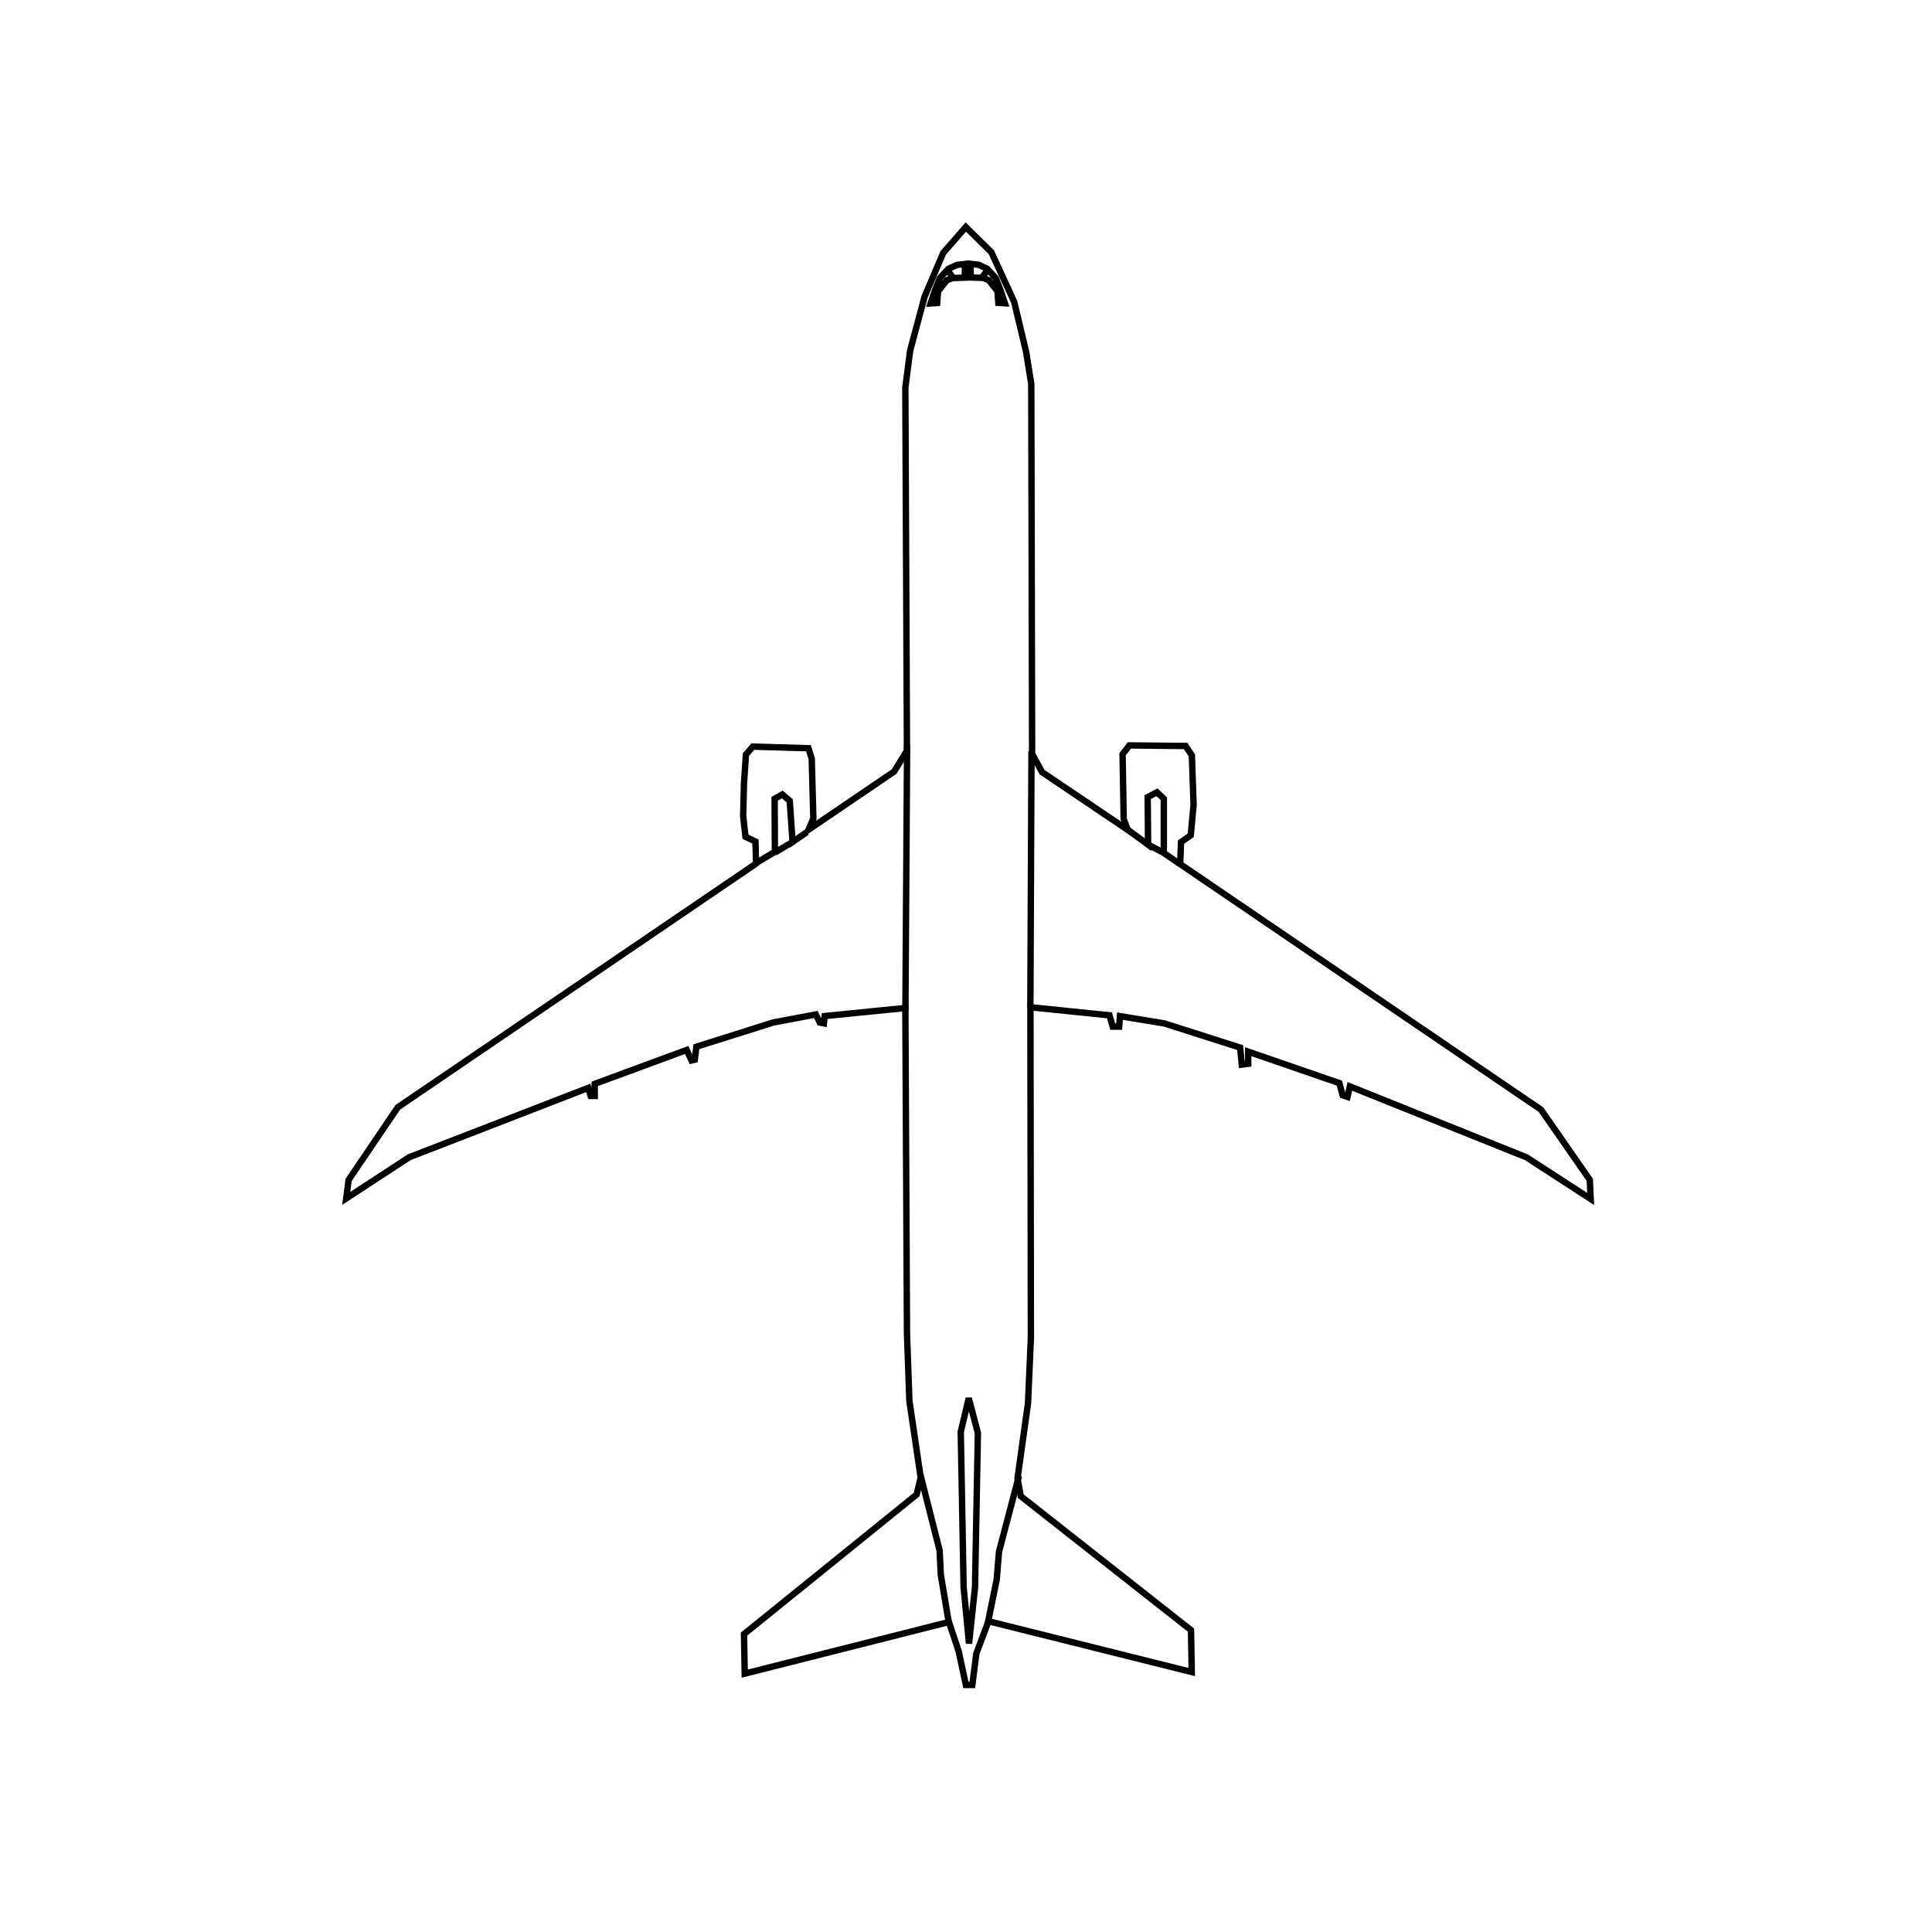
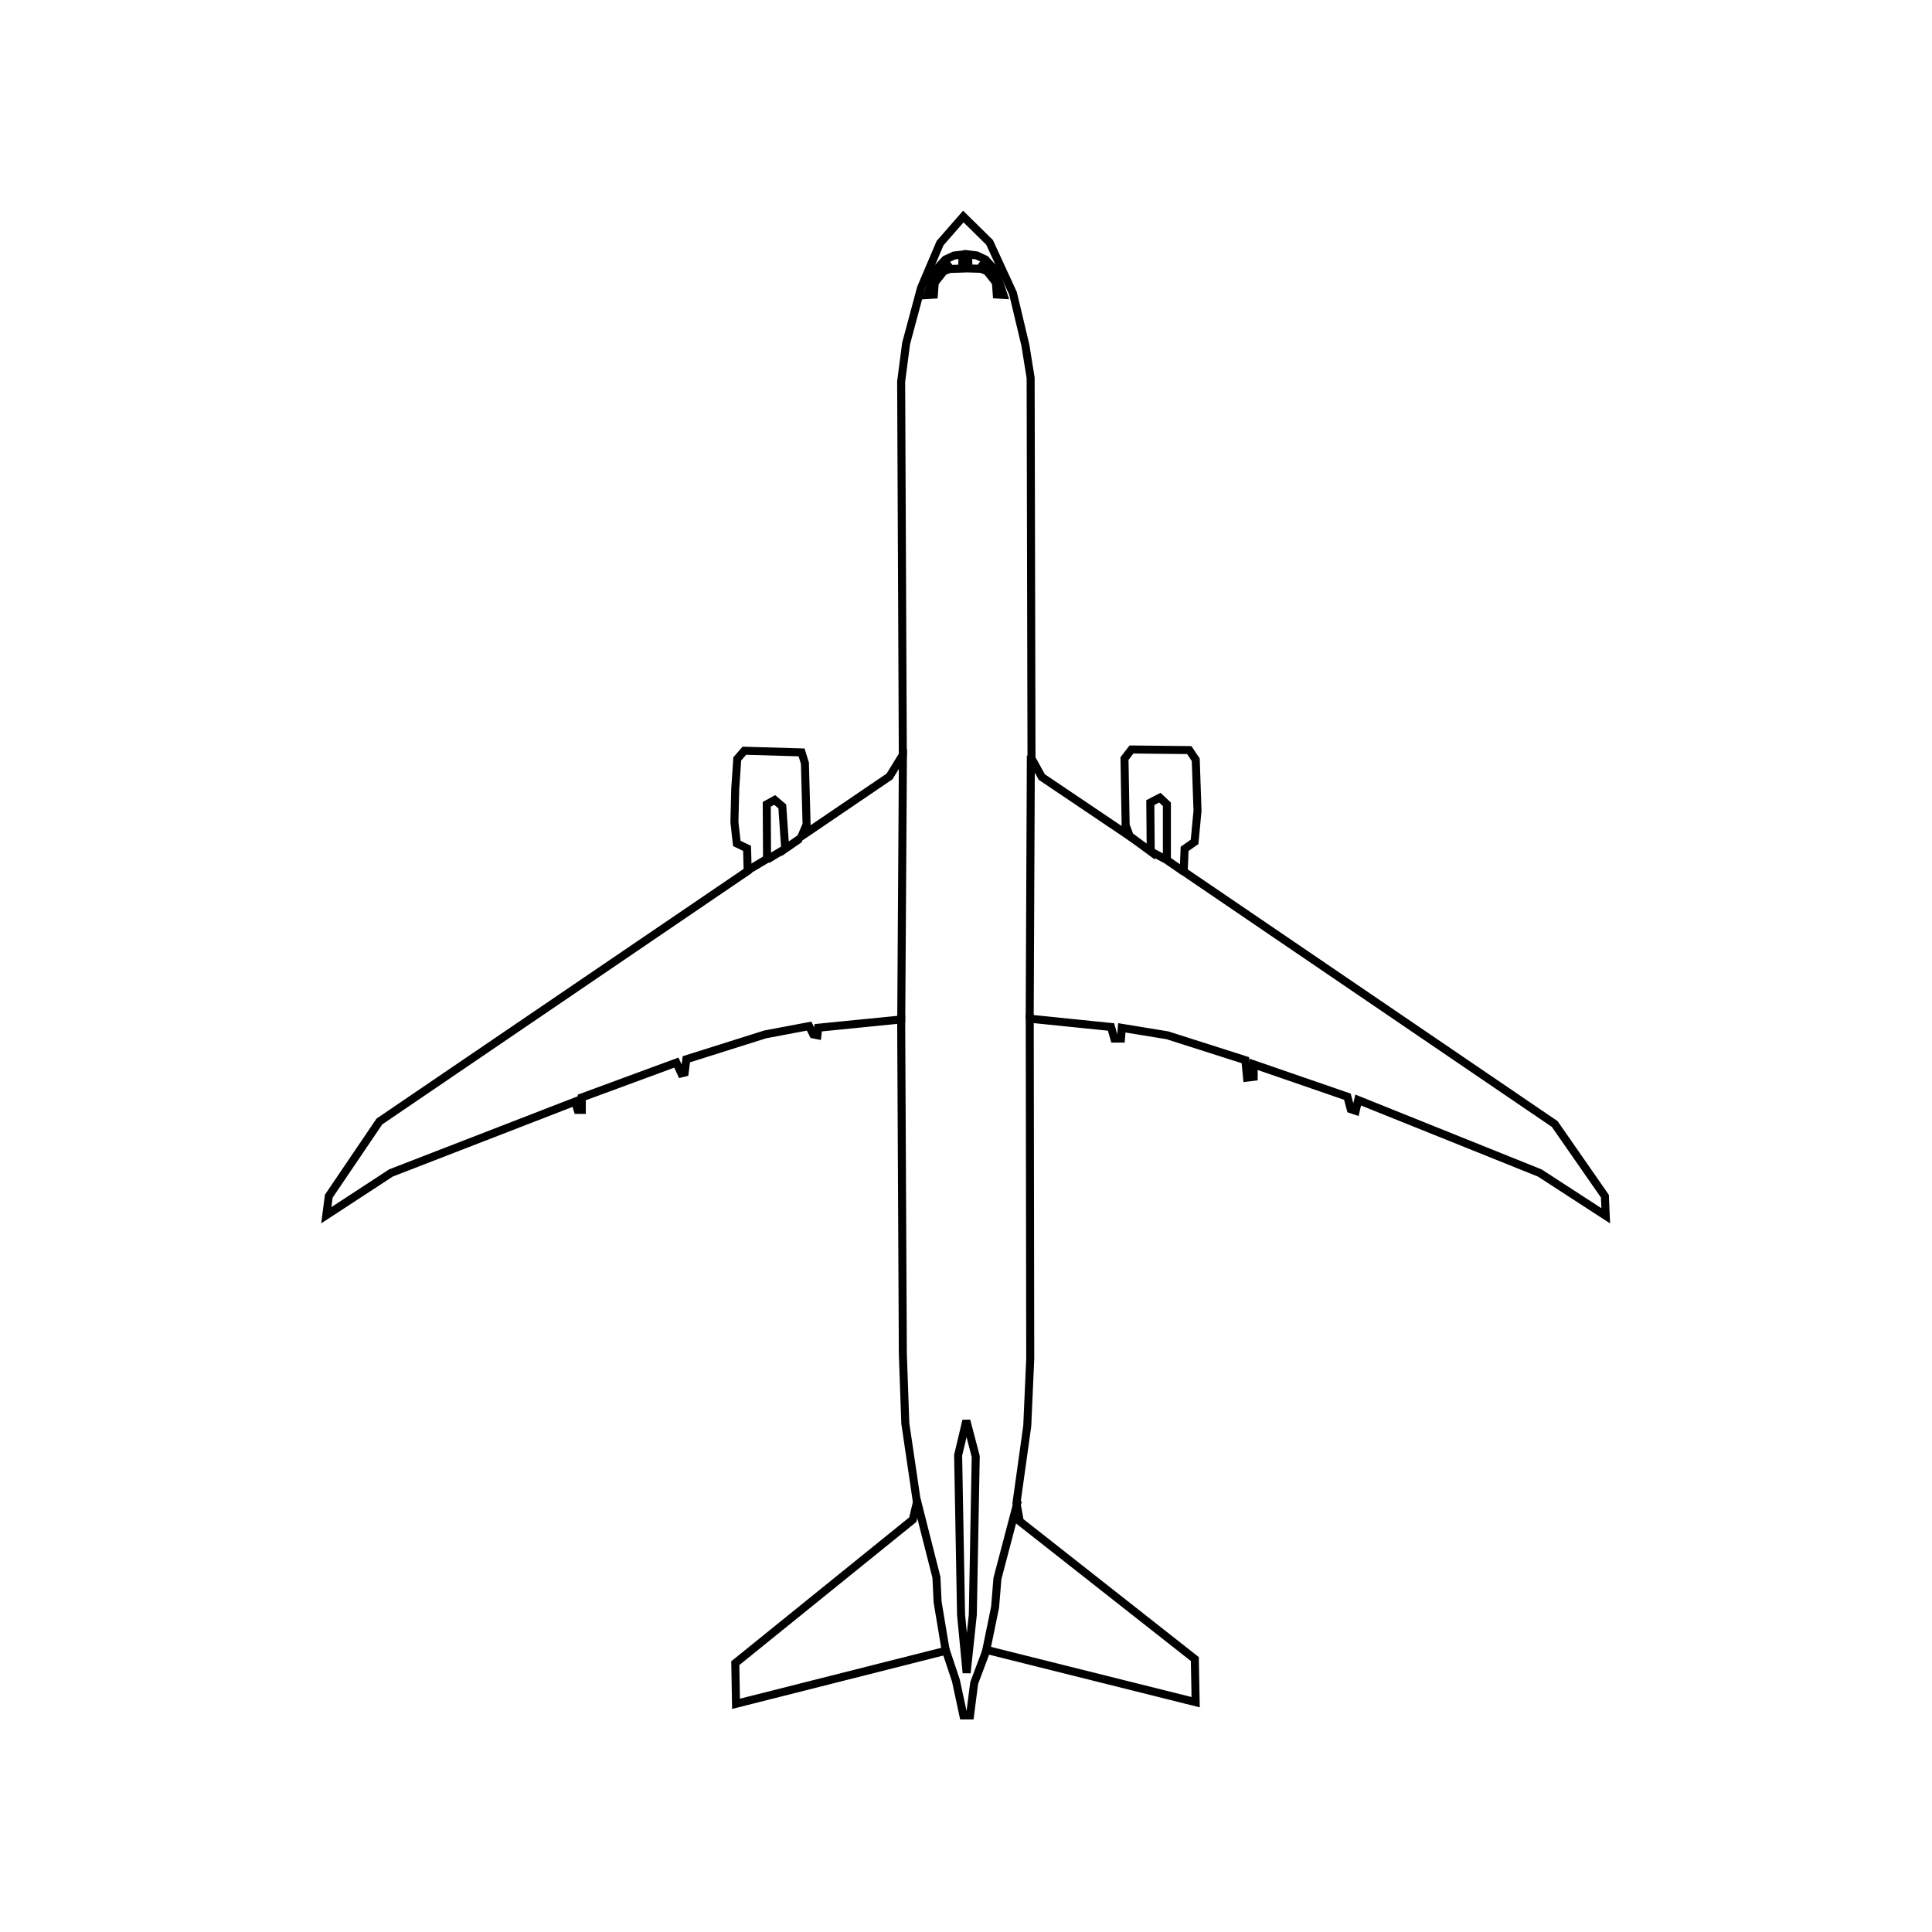
- <svg xmlns="http://www.w3.org/2000/svg" width="80mm" height="80mm" viewBox="-14 -9 80 80" version="1.1" id="svg1542">
+ <svg xmlns="http://www.w3.org/2000/svg" width="80mm" height="80mm" viewBox="-12.806 -8.32 77.812 77.812" version="1.1" id="svg1542">
  <defs id="defs1536" />
  <g id="layer6">
-     <path style="fill:none;stroke:#000000;stroke-width:0.265px;stroke-linecap:butt;stroke-linejoin:miter;stroke-opacity:1" d="m 25.992,0.401 -0.935,1.069 -0.768,1.804 -0.601,2.238 -0.2,1.537 0.067,15.034 -0.535,0.869 -3.541,2.405 0.2,-0.468 -0.067,-2.472 -0.134,-0.434 -2.305,-0.067 -0.285,0.328 -0.082,1.208 -0.033,1.336 0.096,0.861 0.413,0.199 0.025,0.912 -14.833,10.089 -2.038,3.007 -0.1,0.768 2.606,-1.704 7.417,-2.873 0.1,0.334 h 0.167 v -0.501 l 3.809,-1.403 0.2,0.434 0.134,-0.033 0.067,-0.535 3.174,-1.002 1.771,-0.334 0.167,0.334 0.167,0.033 0.033,-0.301 3.341,-0.334 0.067,13.464 0.1,2.806 0.468,3.174 -0.167,0.702 -7.149,5.78 0.029,1.637 8.456,-2.138 0.401,1.203 0.301,1.403 h 0.267 l 0.167,-1.303 0.501,-1.336 8.419,2.105 -0.033,-1.737 -7.049,-5.546 -0.134,-0.735 0.434,-3.107 0.12,-2.713 -0.02,-13.69 3.274,0.334 0.134,0.468 h 0.267 l 0.033,-0.434 1.837,0.301 3.14,1.002 0.067,0.702 0.267,-0.033 v -0.501 l 3.775,1.303 0.134,0.501 0.2,0.067 0.1,-0.434 7.317,2.94 2.654,1.723 -0.035,-0.791 -2.02,-2.906 -14.942,-10.17 0.035,-0.91 0.402,-0.283 0.118,-1.252 -0.071,-2.055 -0.26,-0.39 -2.327,-0.024 -0.283,0.366 0.047,2.681 0.165,0.449 L 29.151,22.974 28.738,22.218 28.703,6.898 28.49,5.575 27.994,3.496 27.049,1.441 Z" id="path3230" />
+     <path style="fill:none;stroke:#000000;stroke-width:0.323px;stroke-linecap:butt;stroke-linejoin:miter;stroke-opacity:1" d="m 25.992,0.401 -0.935,1.069 -0.768,1.804 -0.601,2.238 -0.2,1.537 0.067,15.034 -0.535,0.869 -3.541,2.405 0.2,-0.468 -0.067,-2.472 -0.134,-0.434 -2.305,-0.067 -0.285,0.328 -0.082,1.208 -0.033,1.336 0.096,0.861 0.413,0.199 0.025,0.912 -14.833,10.089 -2.038,3.007 -0.1,0.768 2.606,-1.704 7.417,-2.873 0.1,0.334 h 0.167 v -0.501 l 3.809,-1.403 0.2,0.434 0.134,-0.033 0.067,-0.535 3.174,-1.002 1.771,-0.334 0.167,0.334 0.167,0.033 0.033,-0.301 3.341,-0.334 0.067,13.464 0.1,2.806 0.468,3.174 -0.167,0.702 -7.149,5.78 0.029,1.637 8.456,-2.138 0.401,1.203 0.301,1.403 h 0.267 l 0.167,-1.303 0.501,-1.336 8.419,2.105 -0.033,-1.737 -7.049,-5.546 -0.134,-0.735 0.434,-3.107 0.12,-2.713 -0.02,-13.69 3.274,0.334 0.134,0.468 h 0.267 l 0.033,-0.434 1.837,0.301 3.14,1.002 0.067,0.702 0.267,-0.033 v -0.501 l 3.775,1.303 0.134,0.501 0.2,0.067 0.1,-0.434 7.317,2.94 2.654,1.723 -0.035,-0.791 -2.02,-2.906 -14.942,-10.17 0.035,-0.91 0.402,-0.283 0.118,-1.252 -0.071,-2.055 -0.26,-0.39 -2.327,-0.024 -0.283,0.366 0.047,2.681 0.165,0.449 L 29.151,22.974 28.738,22.218 28.703,6.898 28.49,5.575 27.994,3.496 27.049,1.441 Z" id="path3230" />
  </g>
  <g id="layer7">
-     <path id="path8338" style="fill:none;stroke:#000000;stroke-width:0.265" d="m 26.125,59.056 -0.224,-2.339 -0.118,-6.426 0.331,-1.394 0.378,1.441 -0.118,6.378 z m 0.768,-0.8 0.378,-1.843 0.095,-1.158 0.827,-3.142 m -2.906,6.071 -0.331,-1.984 -0.047,-0.992 -0.803,-3.166 m 4.559,-19.324 0.047,-10.607 M 23.491,32.861 23.561,21.852 m 9.97,4.116 0.727,0.384 m -1.67,-1.077 0.952,0.702 -0.017,-1.971 0.384,-0.2 0.284,0.267 -4e-6,2.247 0.668,0.461 m -16.773,-0.478 0.71,-0.426 m -1.424,0.82 0.715,-0.425 -0.012,-2.197 0.319,-0.177 0.307,0.26 0.118,1.706 0.594,-0.411 m 7.246,-22.957 0.238,-0.32 m -1.649,0.025 0.197,0.279 v 0 m 2.165,1.077 -0.271,-0.016 -0.035,-0.484 -0.361,-0.456 -0.236,-0.094 -0.511,-0.016 -0.009,-0.566 0.34,0.041 0.353,0.164 0.353,0.386 0.205,0.524 z m -3.075,0.006 0.271,-0.016 0.035,-0.484 0.361,-0.456 0.236,-0.094 0.511,-0.016 0.009,-0.566 -0.34,0.041 -0.353,0.164 -0.353,0.386 -0.205,0.524 z" />
+     <path id="path8338" style="fill:none;stroke:#000000;stroke-width:0.323" d="m 26.125,59.056 -0.224,-2.339 -0.118,-6.426 0.331,-1.394 0.378,1.441 -0.118,6.378 z m 0.768,-0.8 0.378,-1.843 0.095,-1.158 0.827,-3.142 m -2.906,6.071 -0.331,-1.984 -0.047,-0.992 -0.803,-3.166 m 4.559,-19.324 0.047,-10.607 M 23.491,32.861 23.561,21.852 m 9.97,4.116 0.727,0.384 m -1.67,-1.077 0.952,0.702 -0.017,-1.971 0.384,-0.2 0.284,0.267 -4e-6,2.247 0.668,0.461 m -16.773,-0.478 0.71,-0.426 m -1.424,0.82 0.715,-0.425 -0.012,-2.197 0.319,-0.177 0.307,0.26 0.118,1.706 0.594,-0.411 m 7.246,-22.957 0.238,-0.32 m -1.649,0.025 0.197,0.279 v 0 m 2.165,1.077 -0.271,-0.016 -0.035,-0.484 -0.361,-0.456 -0.236,-0.094 -0.511,-0.016 -0.009,-0.566 0.34,0.041 0.353,0.164 0.353,0.386 0.205,0.524 z m -3.075,0.006 0.271,-0.016 0.035,-0.484 0.361,-0.456 0.236,-0.094 0.511,-0.016 0.009,-0.566 -0.34,0.041 -0.353,0.164 -0.353,0.386 -0.205,0.524 z" />
  </g>
</svg>
